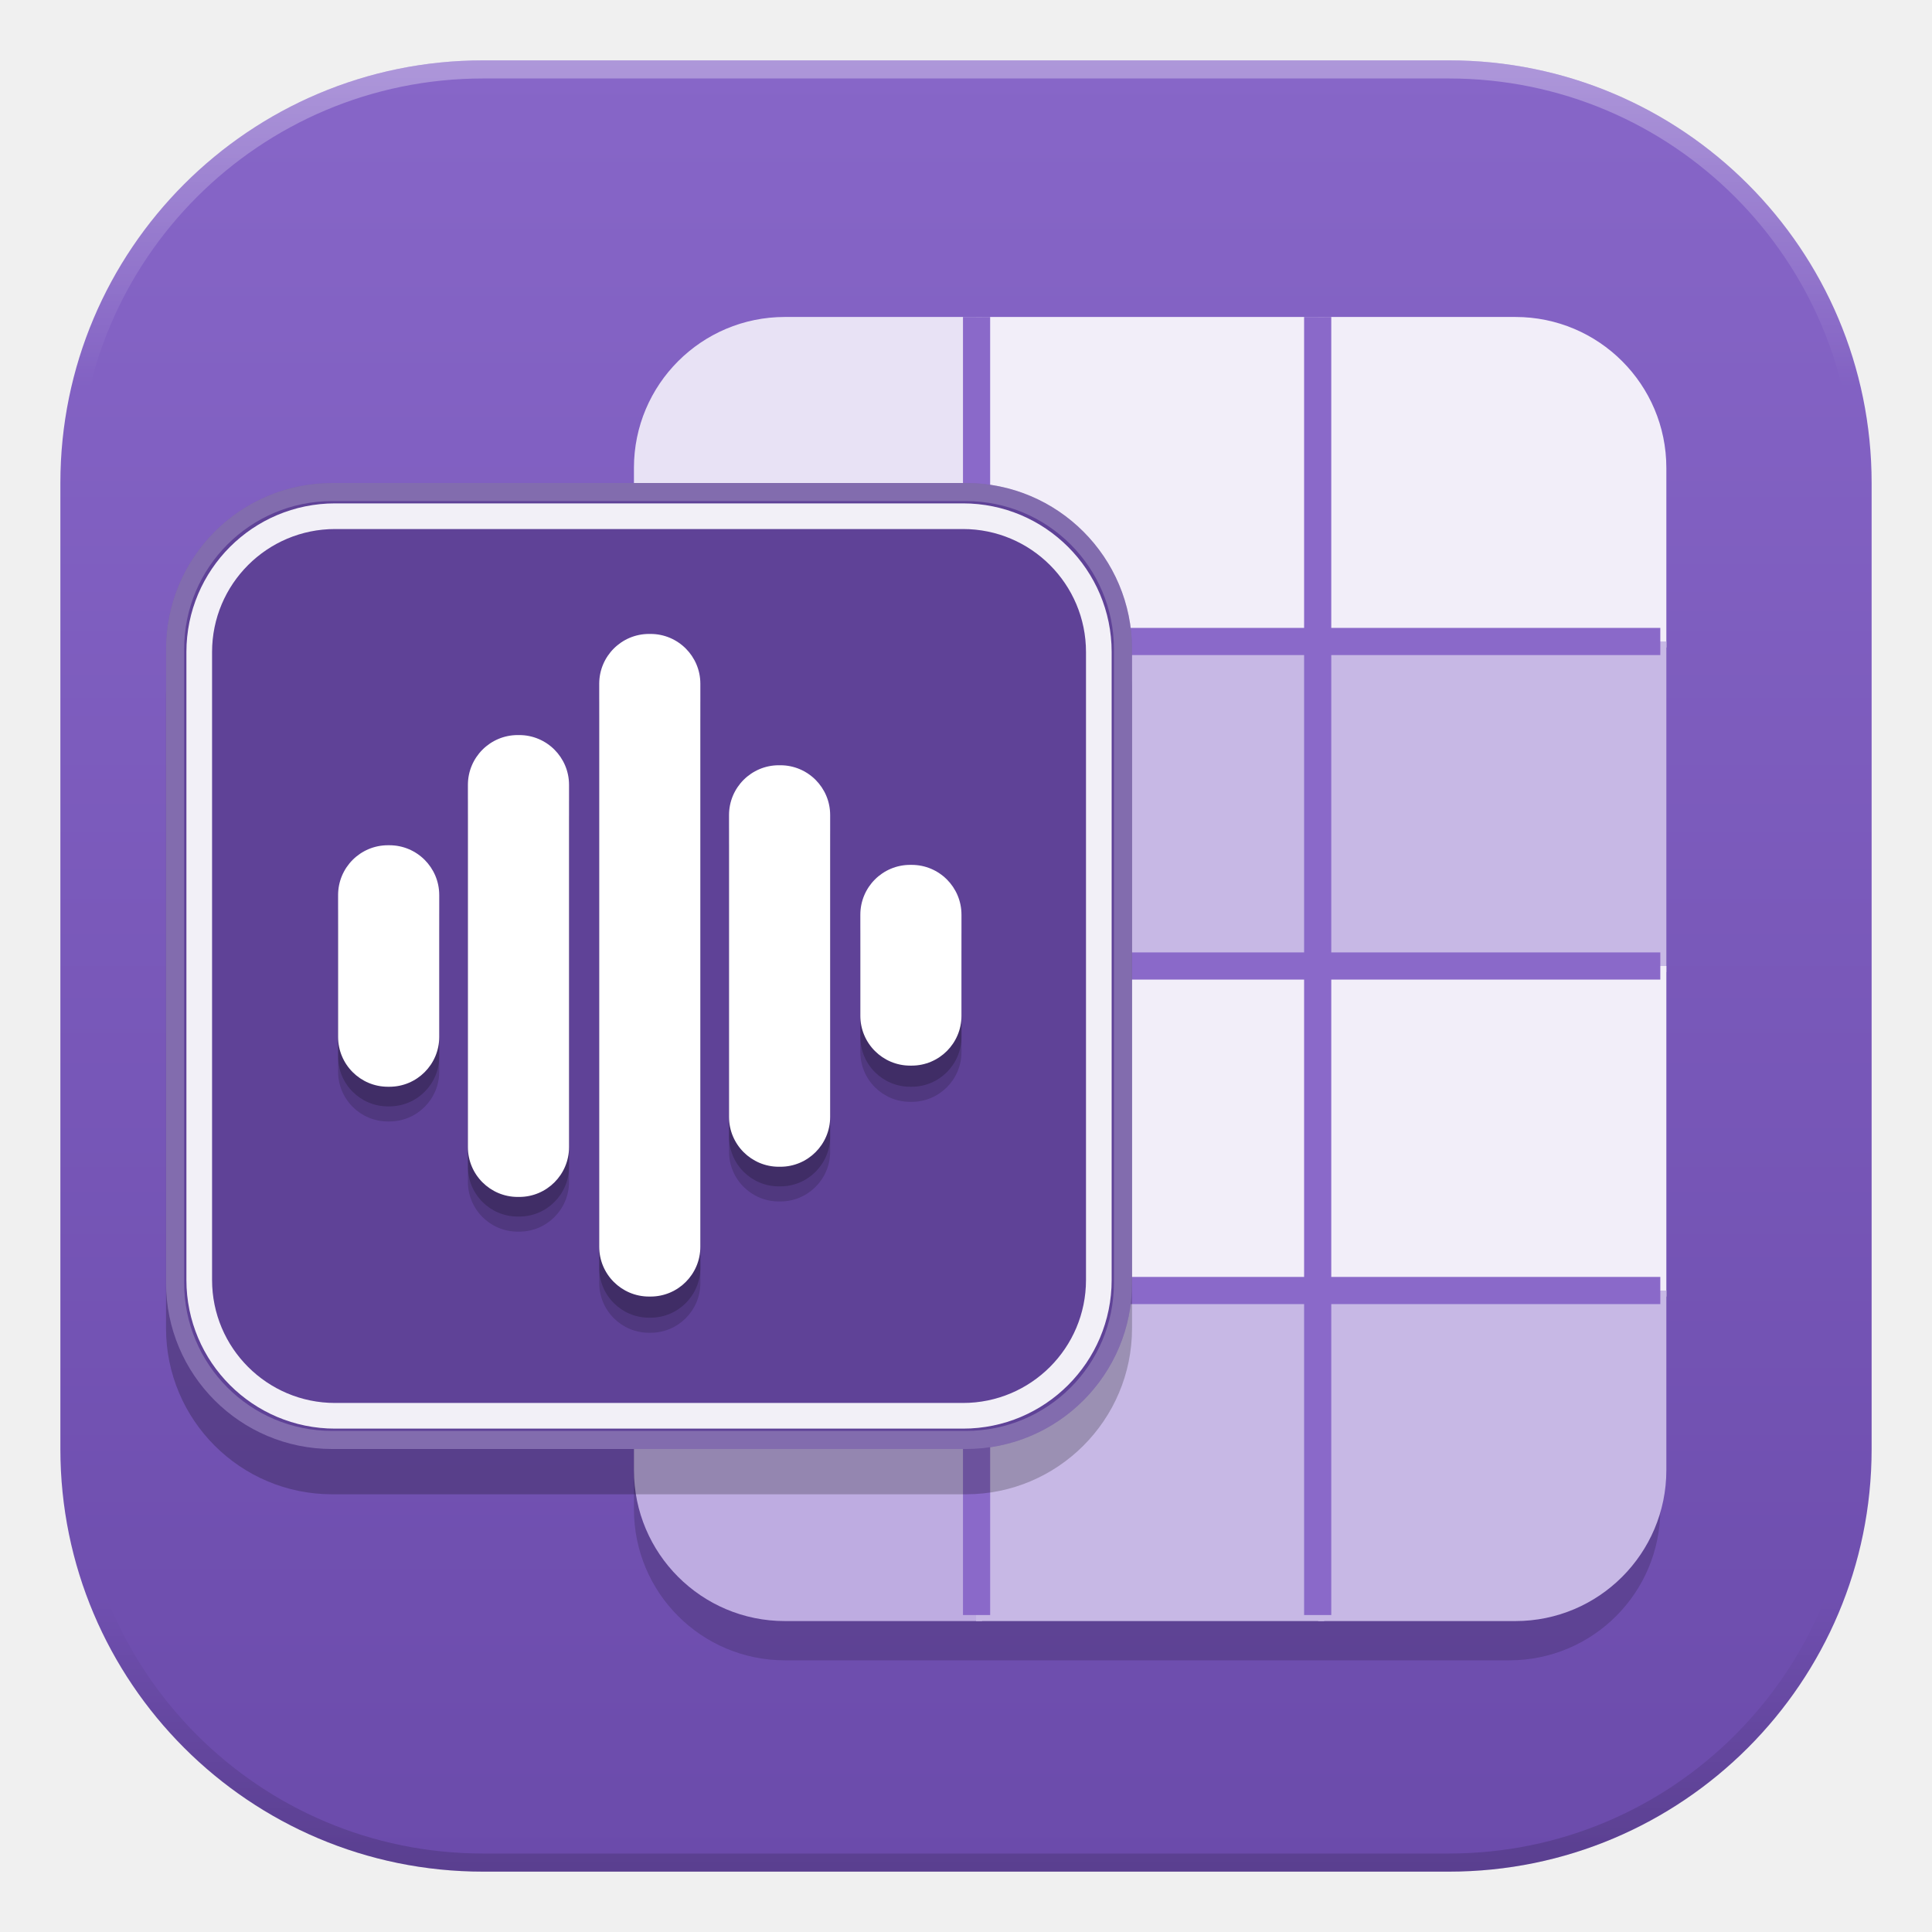
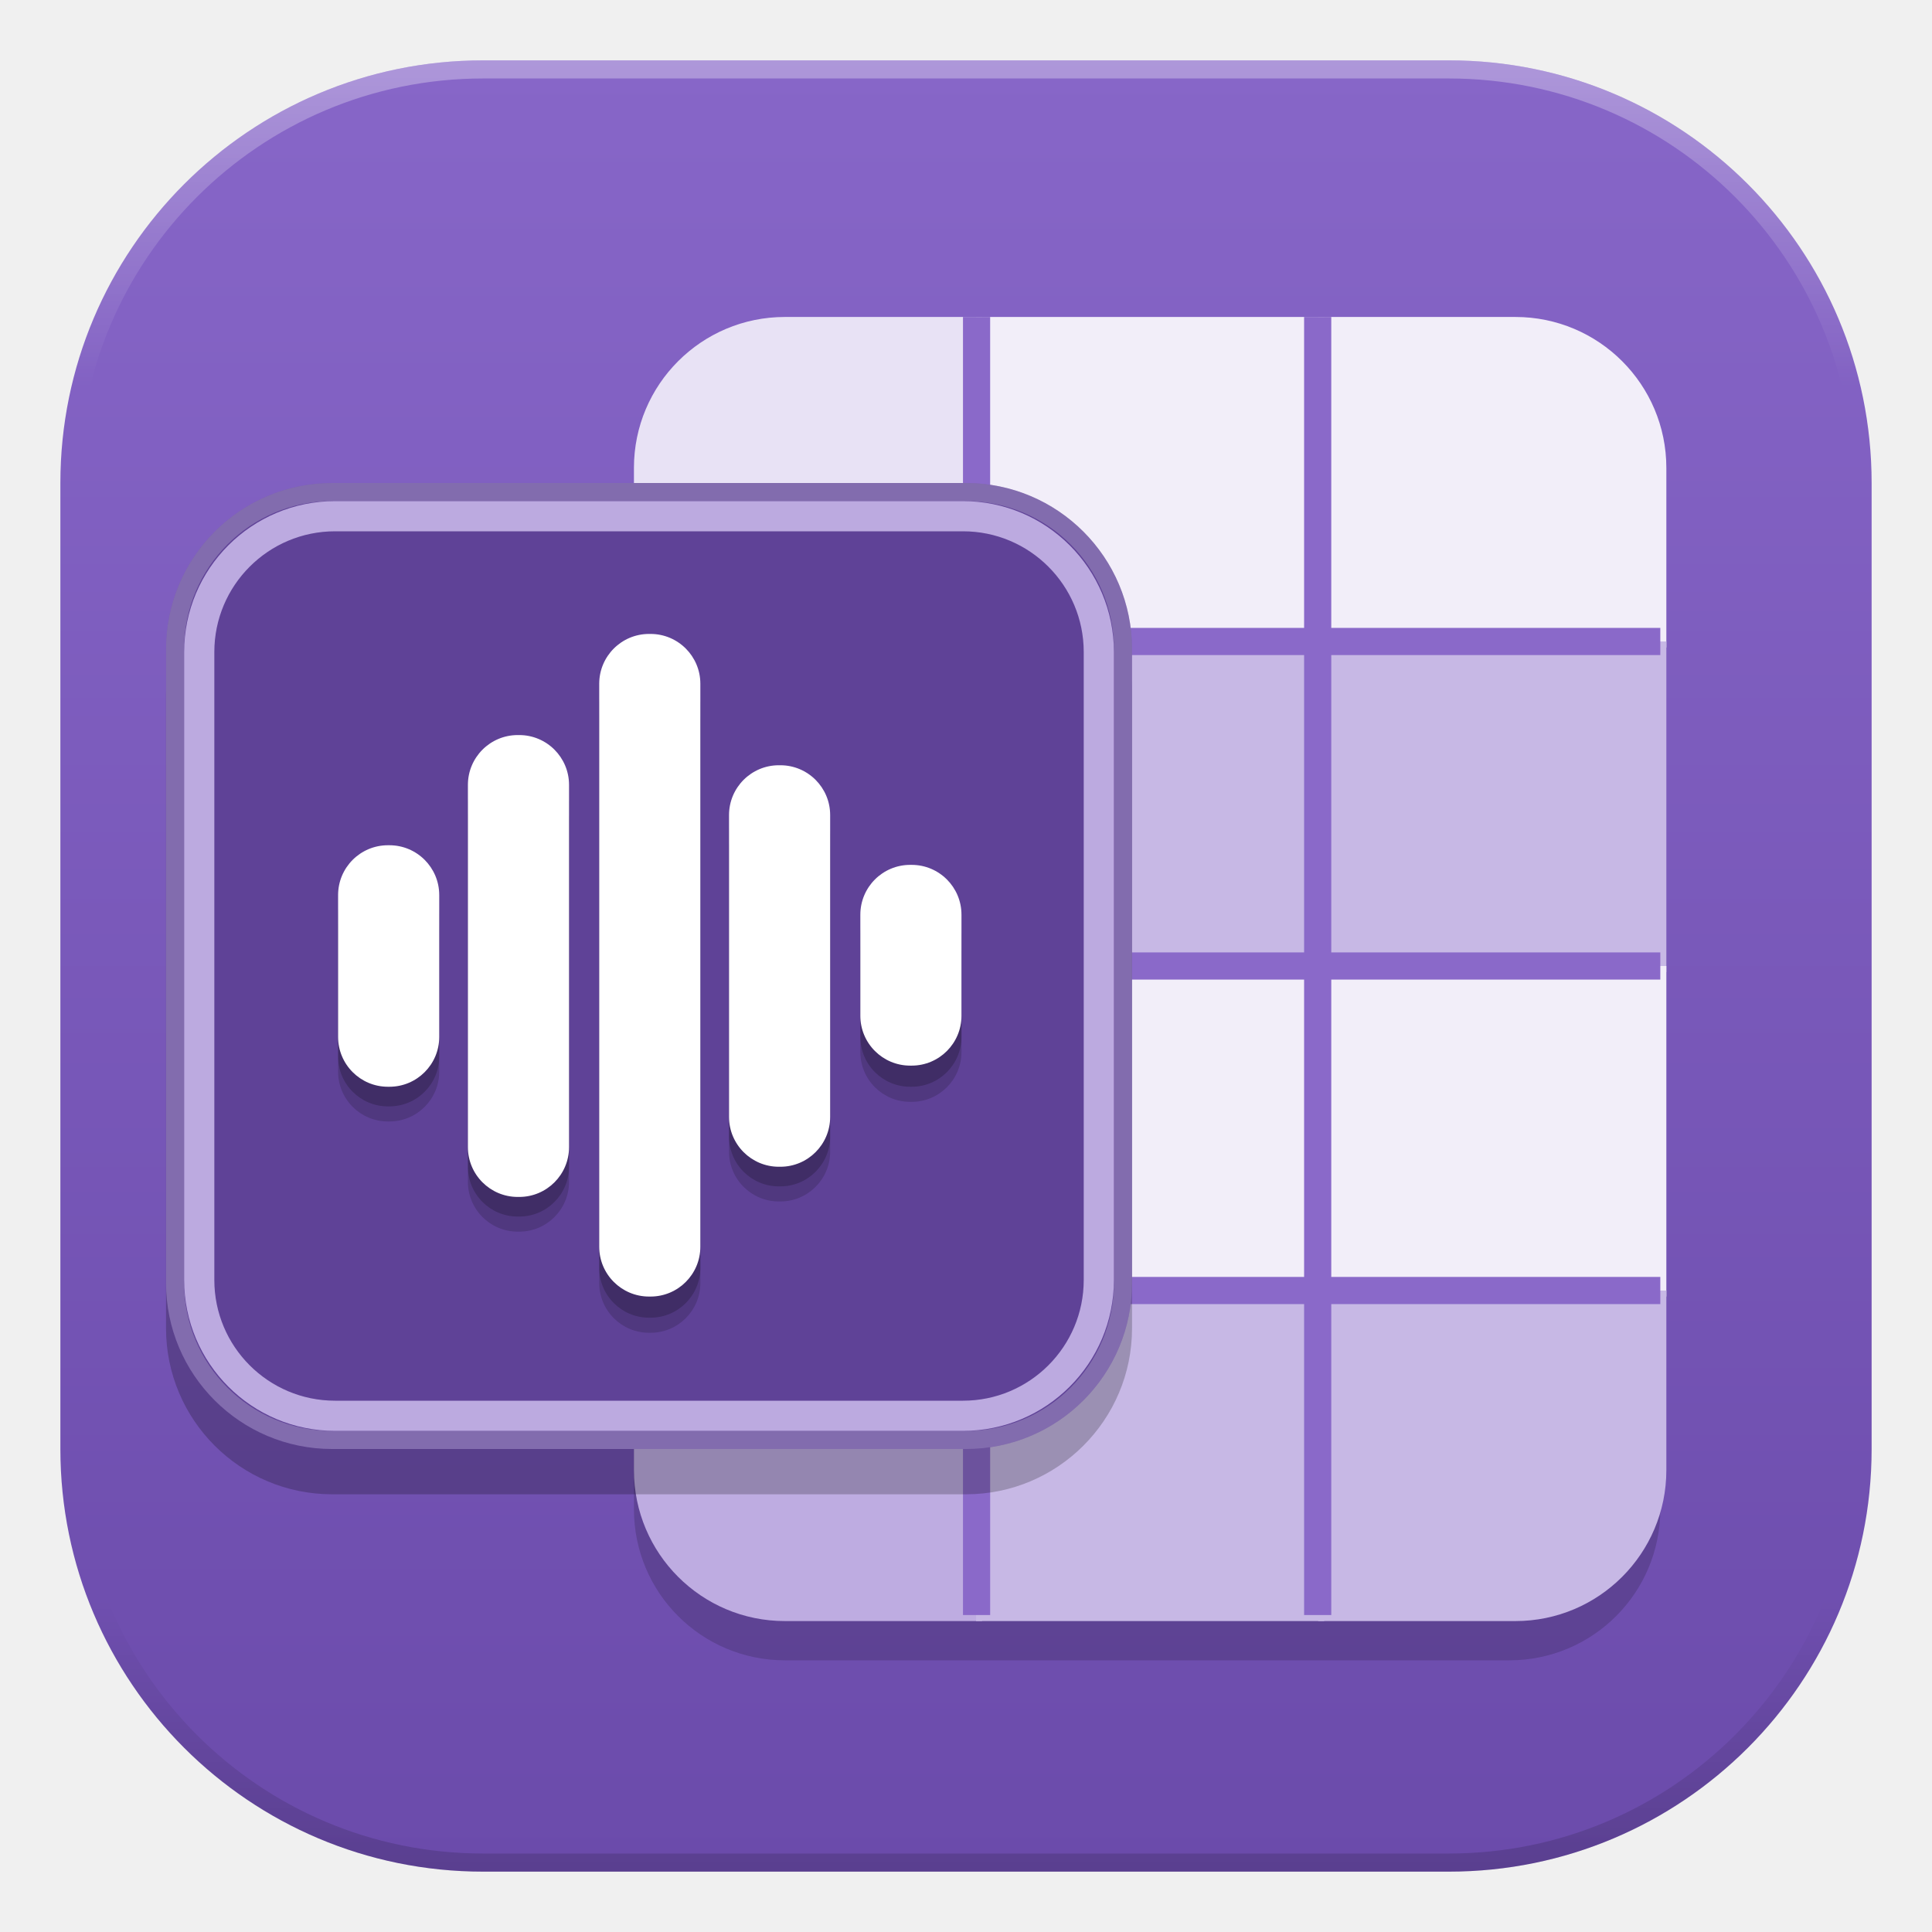
<svg xmlns="http://www.w3.org/2000/svg" viewBox="0 0 128 128">
  <defs>
    <linearGradient id="base" x1="0" y1="0" x2="0" y2="1">
      <stop offset="0" stop-color="#8766C8" />
      <stop offset="1" stop-color="#6B4BAB" />
    </linearGradient>
    <linearGradient id="edge" x1="0" y1="0" x2="0" y2="1">
      <stop offset="0" stop-color="#FFFFFF" stop-opacity=".32" />
      <stop offset=".18" stop-color="#FFFFFF" stop-opacity="0" />
      <stop offset=".85" stop-color="#000" stop-opacity="0" />
      <stop offset="1" stop-color="#000" stop-opacity=".16" />
    </linearGradient>
  </defs>
  <rect x="6" y="8" width="116" height="116" rx="29" fill="#000" opacity=".10" />
  <rect x="4" y="4" width="120" height="120" rx="28" fill="url(#base)" />
  <rect x="4.6" y="4.6" width="118.8" height="118.8" rx="27.4" fill="none" stroke="url(#edge)" stroke-width="1.2" />
  <rect x="42" y="21" width="68" height="86" rx="10" fill="#000" opacity=".16" transform="translate(0 3)" />
  <path d="M52.0 21.0H65.067V42.9H42.0V31.0A10 10 0 0 1 52.0 21.0Z" fill="#E8E2F5" />
  <path d="M64.667 21.0H87.733V42.9H64.667V21.0Z" fill="#F2EEF9" />
  <path d="M87.333 21.0H100.4A10 10 0 0 1 110.4 31.0V42.9H87.333V21.0Z" fill="#F2EEF9" />
  <path d="M42.0 42.5H65.067V64.4H42.0V42.5Z" fill="#BEACE1" />
  <path d="M64.667 42.5H87.733V64.4H64.667V42.5Z" fill="#C7B8E5" />
  <path d="M87.333 42.5H110.4V64.4H87.333V42.5Z" fill="#C7B8E5" />
  <path d="M42.0 64.0H65.067V85.9H42.0V64.0Z" fill="#E8E2F5" />
  <path d="M64.667 64.0H87.733V85.9H64.667V64.0Z" fill="#F2EEF9" />
  <path d="M87.333 64.0H110.4V85.9H87.333V64.0Z" fill="#F2EEF9" />
  <path d="M42.0 85.5H65.067V107.4H52.0A10 10 0 0 1 42.0 97.4V85.5Z" fill="#BEACE1" />
  <path d="M64.667 85.5H87.733V107.4H64.667V85.5Z" fill="#C7B8E5" />
  <path d="M87.333 85.5H110.4V97.4A10 10 0 0 1 100.4 107.4H87.333V85.5Z" fill="#C7B8E5" />
  <rect x="42" y="41.6" width="68" height="1.8" fill="#8A69C9" />
  <rect x="42" y="63.1" width="68" height="1.8" fill="#8A69C9" />
  <rect x="42" y="84.6" width="68" height="1.8" fill="#8A69C9" />
  <rect x="63.8" y="21" width="1.8" height="86" fill="#8A69C9" />
  <rect x="86.4" y="21" width="1.8" height="86" fill="#8A69C9" />
  <rect x="11" y="35" width="64" height="64" rx="11" fill="#000" opacity=".22" />
  <rect x="11" y="32" width="64" height="64" rx="11" fill="#5F4297" />
  <rect x="11.6" y="32.6" width="62.8" height="62.8" rx="10.4" fill="none" stroke="#FFFFFF" stroke-opacity=".22" stroke-width="1.2" />
-   <rect x="13.2" y="34.2" width="59.6" height="59.6" rx="9" fill="none" stroke="#FFFFFF" stroke-opacity=".92" stroke-width="1.7" />
+   <rect x="13.2" y="34.2" width="59.6" height="59.6" rx="9" fill="none" stroke="#BCAAE0" stroke-width="2" />
  <g>
    <rect x="22.4" y="58.3" width="6.7" height="16.0" rx="3.3" fill="#000" opacity="0.16" />
    <rect x="31.0" y="51.0" width="6.7" height="30.6" rx="3.3" fill="#000" opacity="0.16" />
    <rect x="39.7" y="44.4" width="6.7" height="43.9" rx="3.3" fill="#000" opacity="0.16" />
    <rect x="48.3" y="53.0" width="6.7" height="26.6" rx="3.3" fill="#000" opacity="0.16" />
    <rect x="57.0" y="59.7" width="6.7" height="13.3" rx="3.3" fill="#000" opacity="0.16" />
    <rect x="22.4" y="57.3" width="6.7" height="16.0" rx="3.3" fill="#000" opacity="0.2" />
    <rect x="31.0" y="50.0" width="6.7" height="30.6" rx="3.3" fill="#000" opacity="0.2" />
    <rect x="39.7" y="43.4" width="6.7" height="43.9" rx="3.3" fill="#000" opacity="0.2" />
    <rect x="48.3" y="52.0" width="6.7" height="26.6" rx="3.3" fill="#000" opacity="0.2" />
    <rect x="57.0" y="58.7" width="6.7" height="13.3" rx="3.3" fill="#000" opacity="0.2" />
    <rect x="22.4" y="56.0" width="6.7" height="16.0" rx="3.3" fill="#FFFFFF" opacity="1" />
    <rect x="31.0" y="48.7" width="6.7" height="30.6" rx="3.3" fill="#FFFFFF" opacity="1" />
    <rect x="39.7" y="42.0" width="6.7" height="43.9" rx="3.3" fill="#FFFFFF" opacity="1" />
    <rect x="48.3" y="50.7" width="6.7" height="26.6" rx="3.3" fill="#FFFFFF" opacity="1" />
    <rect x="57.0" y="57.3" width="6.7" height="13.3" rx="3.3" fill="#FFFFFF" opacity="1" />
  </g>
</svg>
